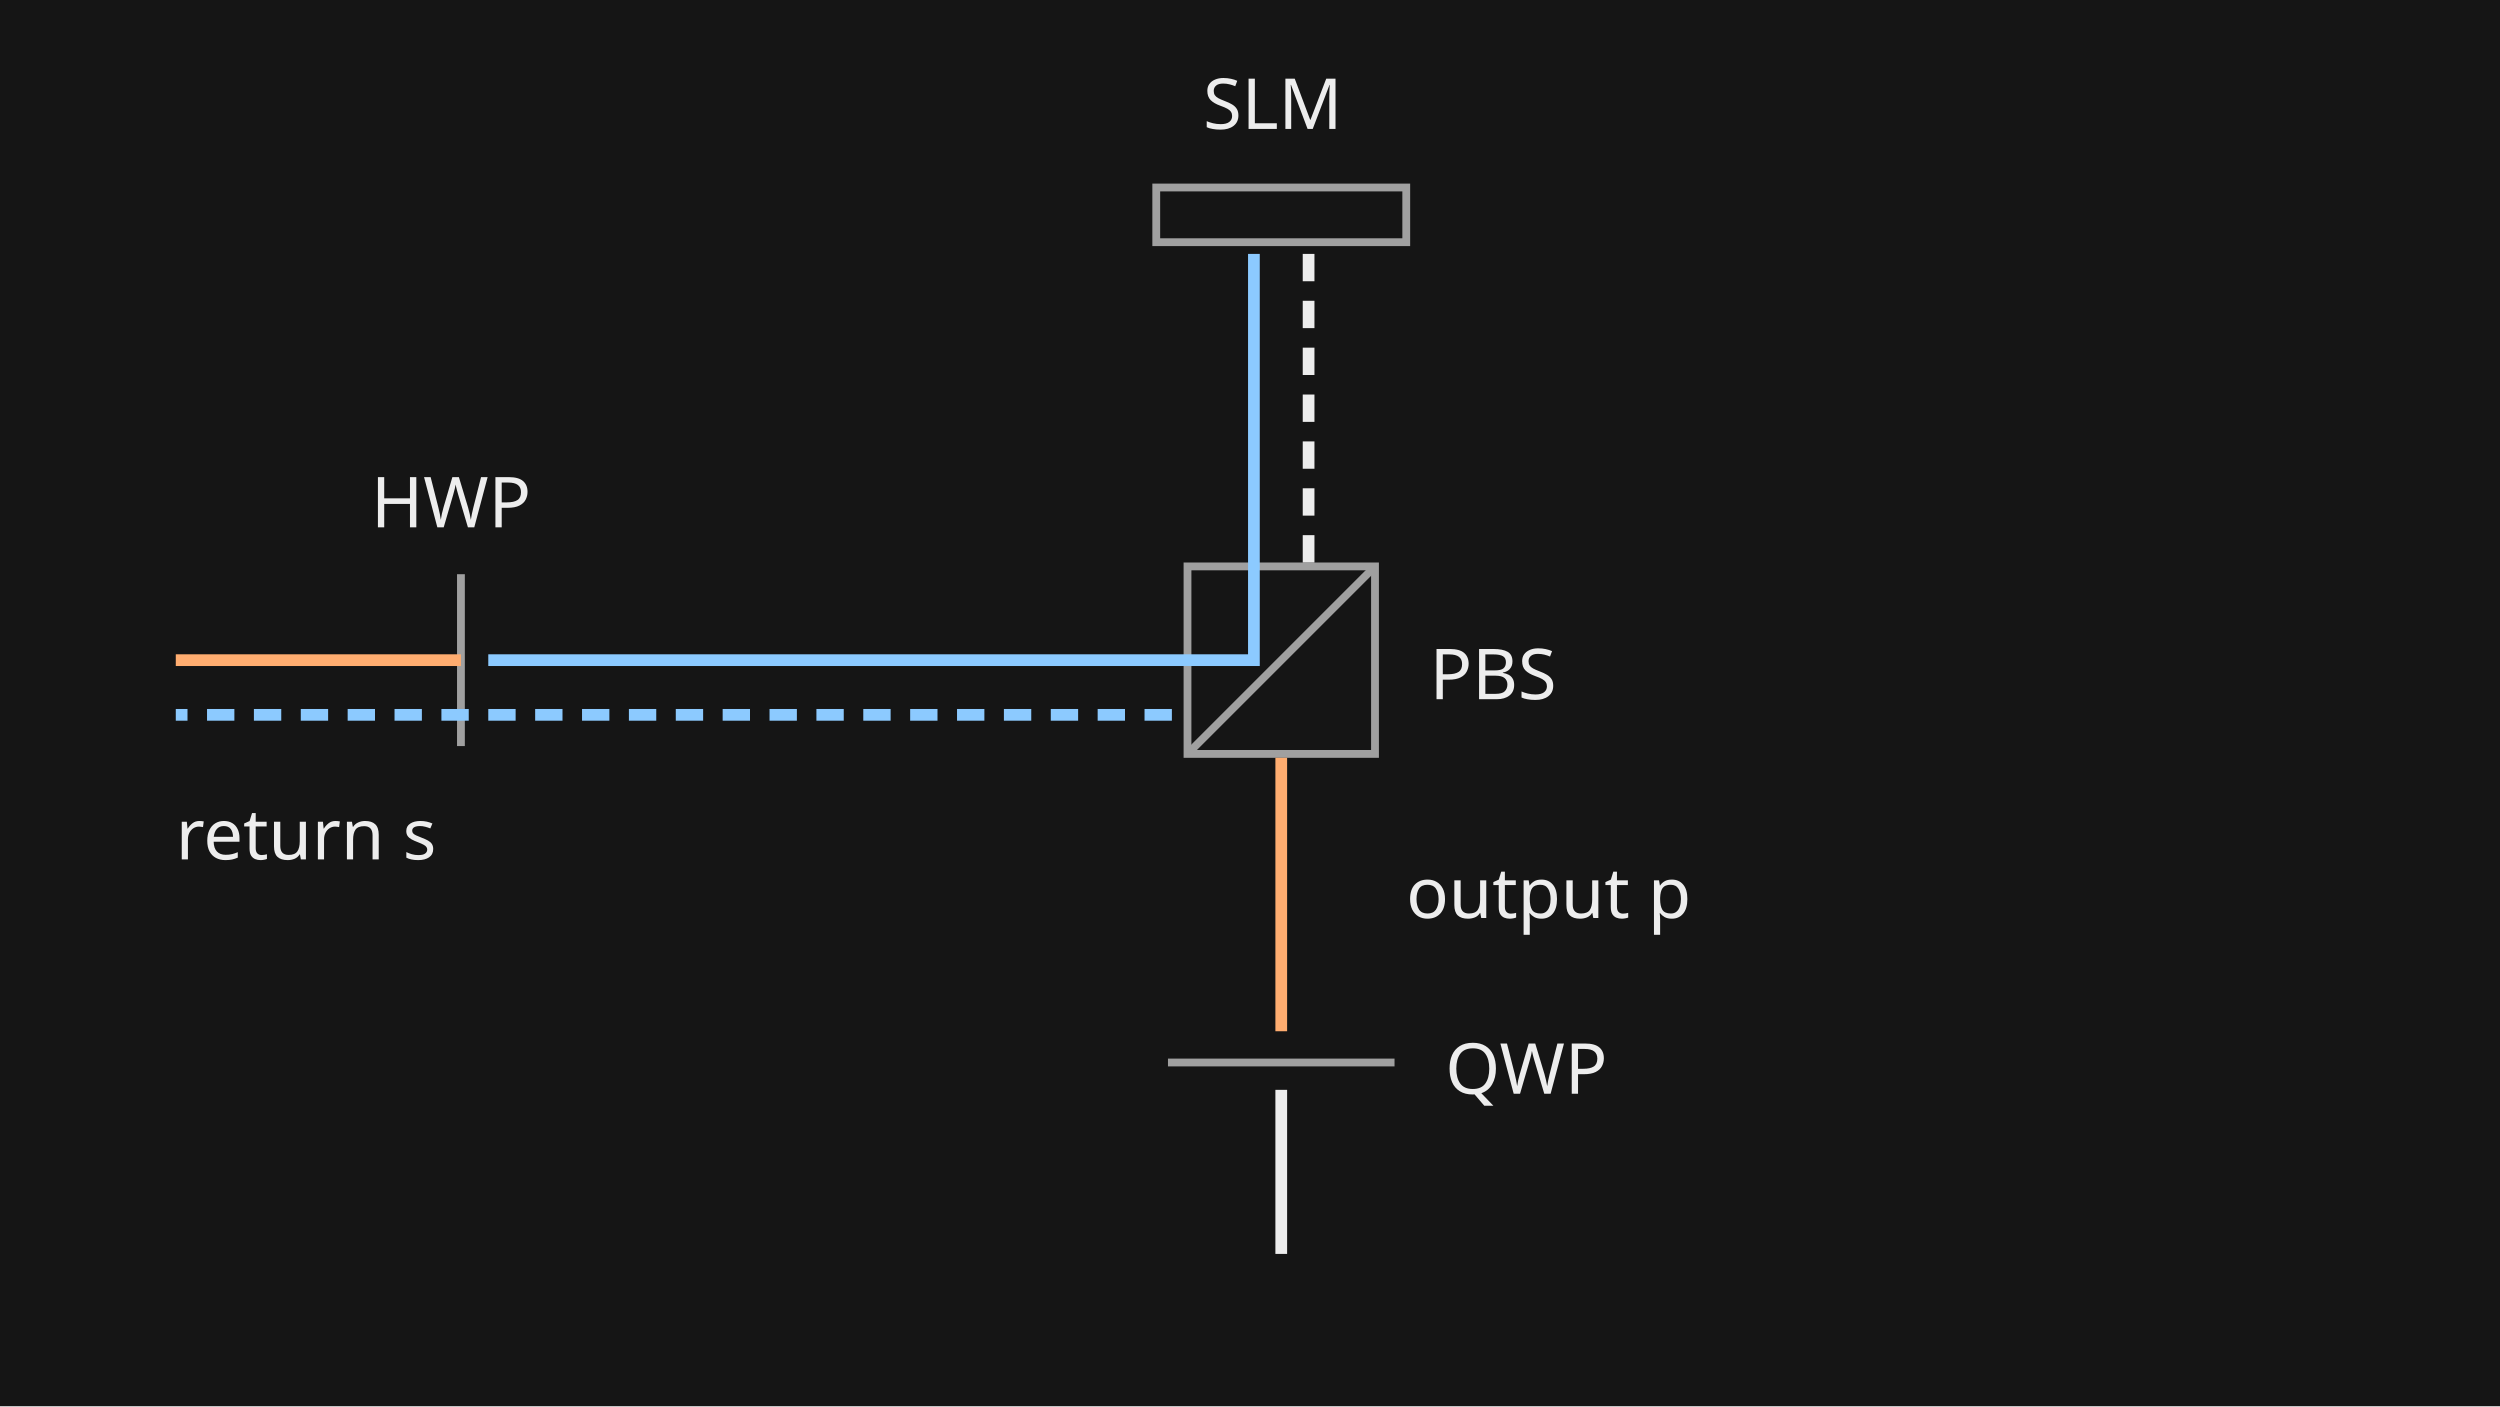
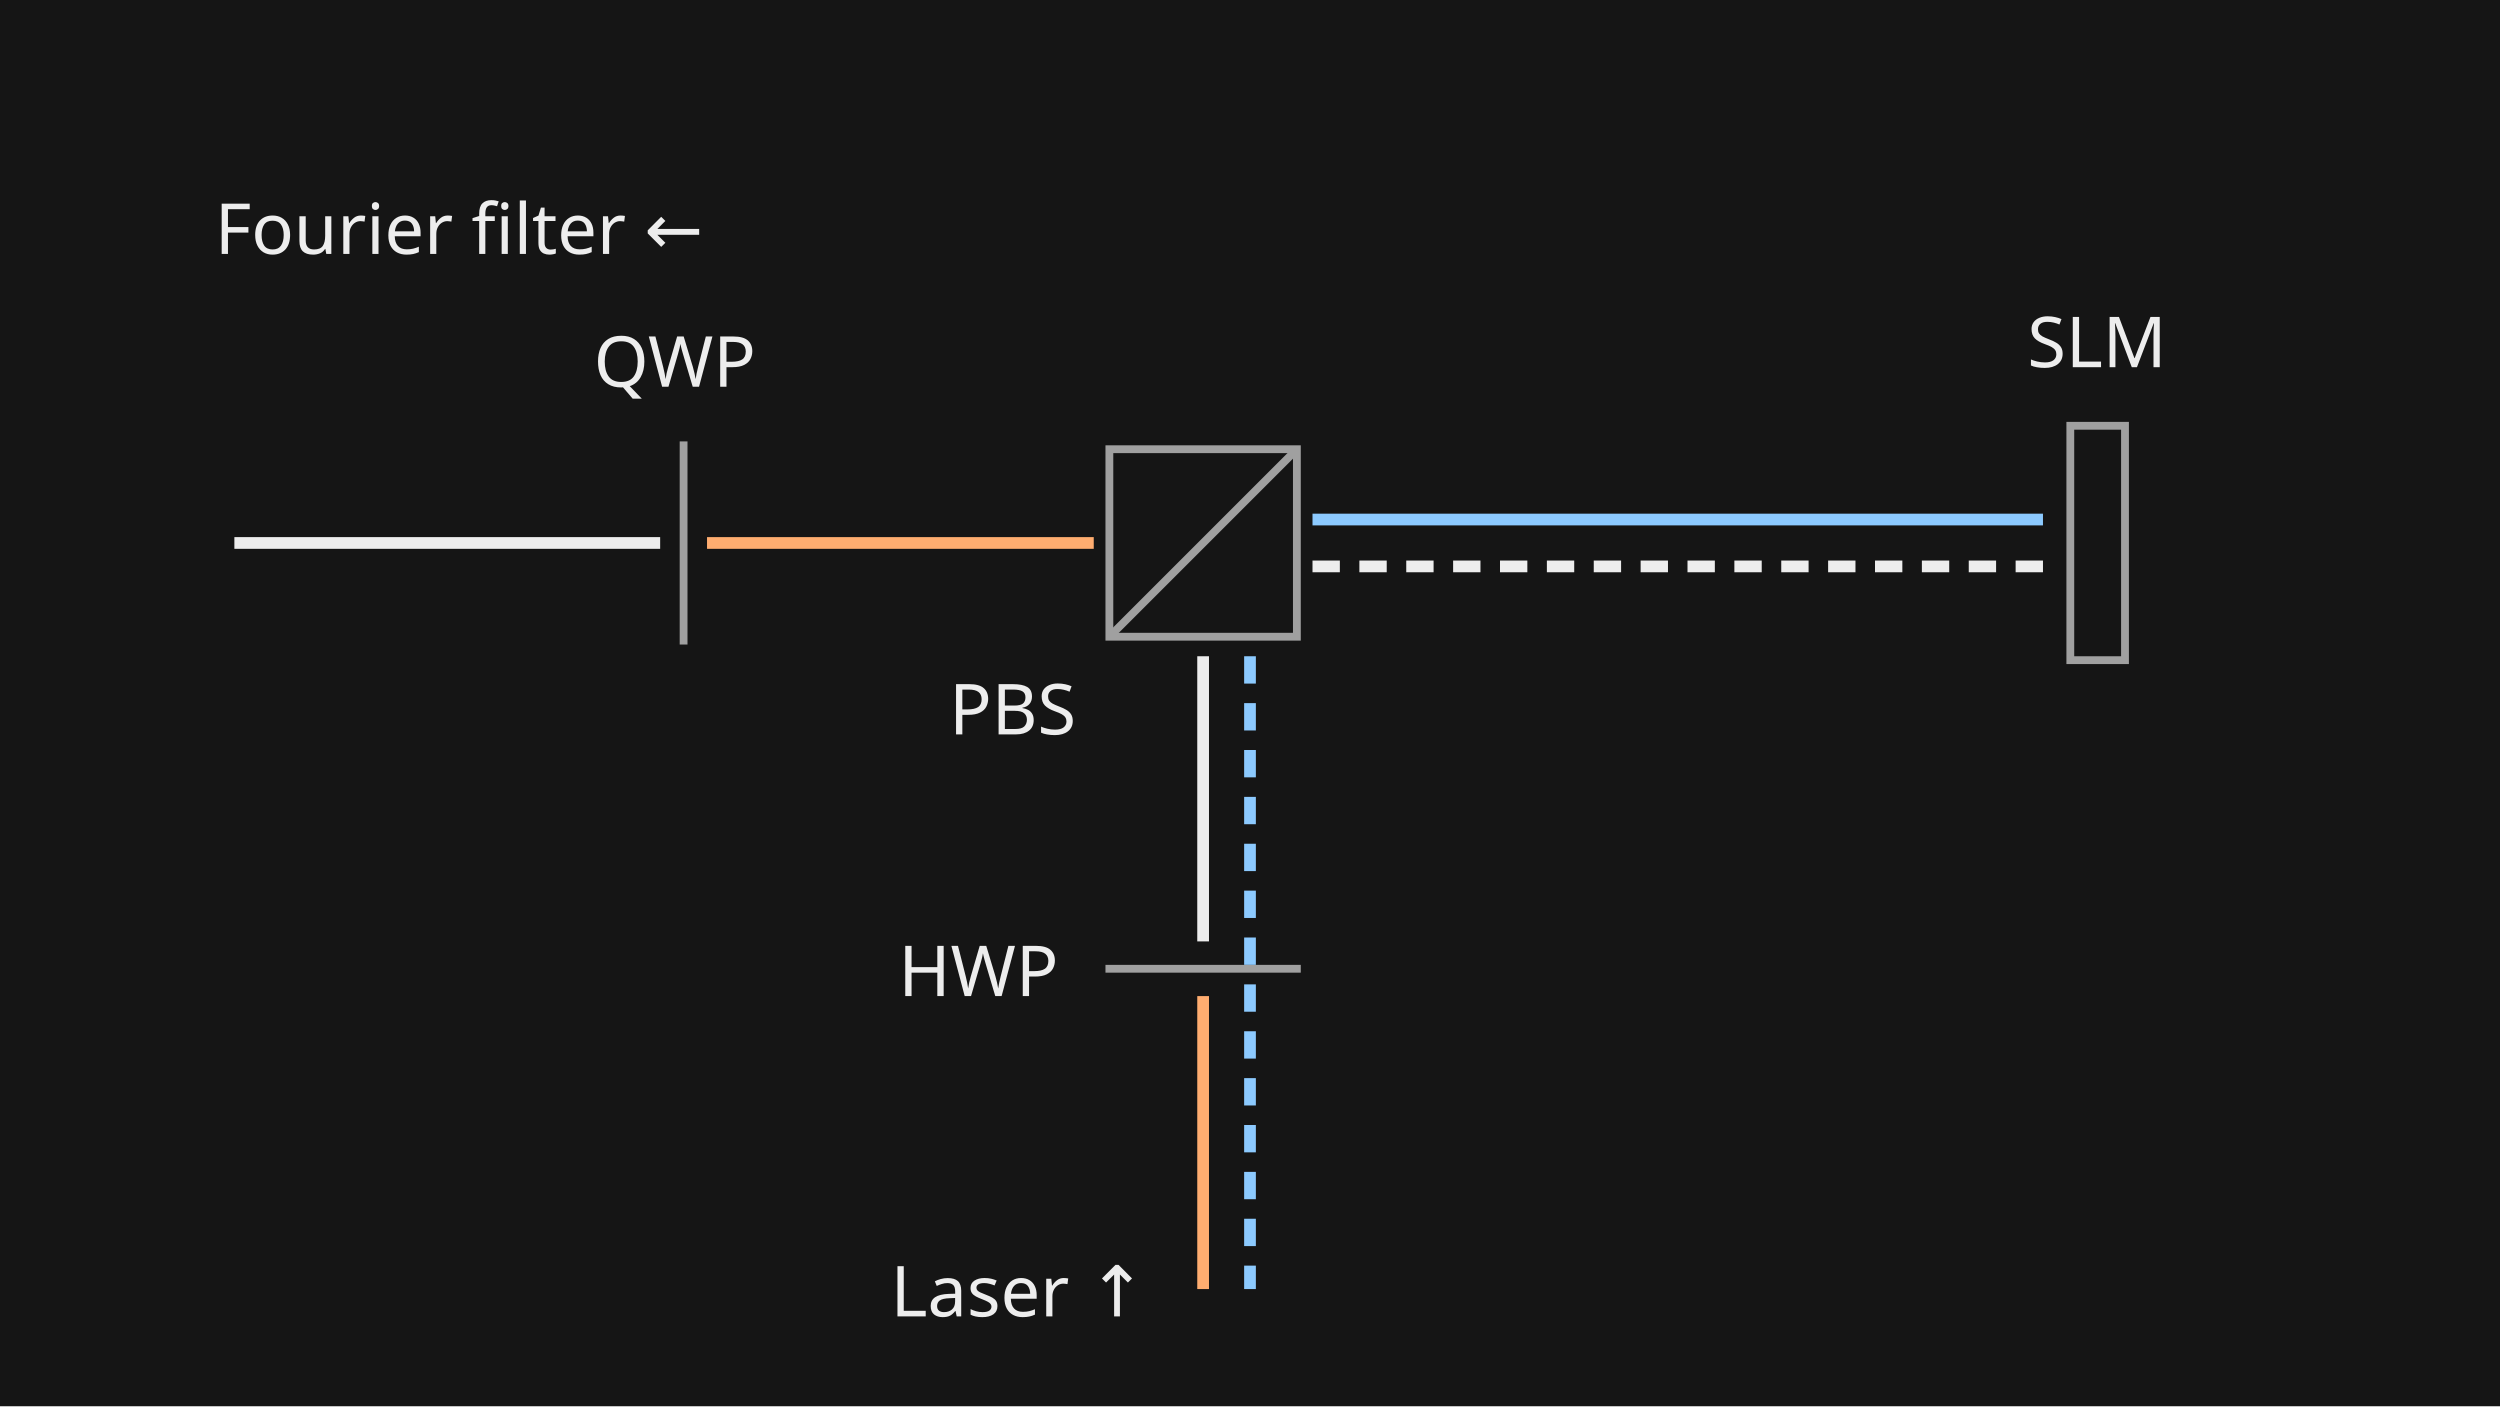
<svg xmlns="http://www.w3.org/2000/svg" viewBox="0 0 640 360">
  <rect width="640" height="360" fill="#151515" />
  <g stroke="#a0a0a0" fill="none" stroke-width="2">
-     <rect x="304" y="145" width="48" height="48" />
-     <path d="M304 193L352 145M118 147V191M299 272H357" />
-     <rect x="296" y="48" width="64" height="14" />
+     <rect x="284" y="115" width="48" height="48" />
+     <path d="M284 163L332 115M283 248H333M175 113V165" />
+     <rect x="530" y="109" width="14" height="60" />
  </g>
  <g fill="none" stroke-width="3">
-     <path d="M45 169H118" stroke="#ffad70" />
-     <path d="M125 169H321V65" stroke="#8ccaff" />
-     <path d="M335 65V146" stroke="#ededed" stroke-dasharray="7 5" />
-     <path d="M328 194V264" stroke="#ffad70" />
-     <path d="M328 279V321" stroke="#ededed" />
-     <path d="M300 183H45" stroke="#8ccaff" stroke-dasharray="7 5" />
+     <path d="M308 330V255" stroke="#ffad70" />
+     <path d="M308 241V168" stroke="#ededed" />
+     <path d="M336 133H523" stroke="#8ccaff" />
+     <path d="M523 145H336" stroke="#ededed" stroke-dasharray="7 5" />
+     <path d="M280 139H181" stroke="#ffad70" />
+     <path d="M169 139H60" stroke="#ededed" />
+     <path d="M320 168V330" stroke="#8ccaff" stroke-dasharray="7 5" />
  </g>
  <g fill="#ededed" font-family="sans-serif" font-size="18">
-     <text x="308" y="33">SLM</text>
-     <text x="366" y="179">PBS</text>
-     <text x="95" y="135">HWP</text>
-     <text x="370" y="280">QWP</text>
-     <text x="45" y="220">return s</text>
-     <text x="360" y="235">output p</text>
+     <text x="519" y="94">SLM</text>
+     <text x="243" y="188">PBS</text>
+     <text x="230" y="255">HWP</text>
+     <text x="152" y="99">QWP</text>
+     <text x="55" y="65">Fourier filter ←</text>
+     <text x="228" y="337">Laser ↑</text>
  </g>
</svg>
